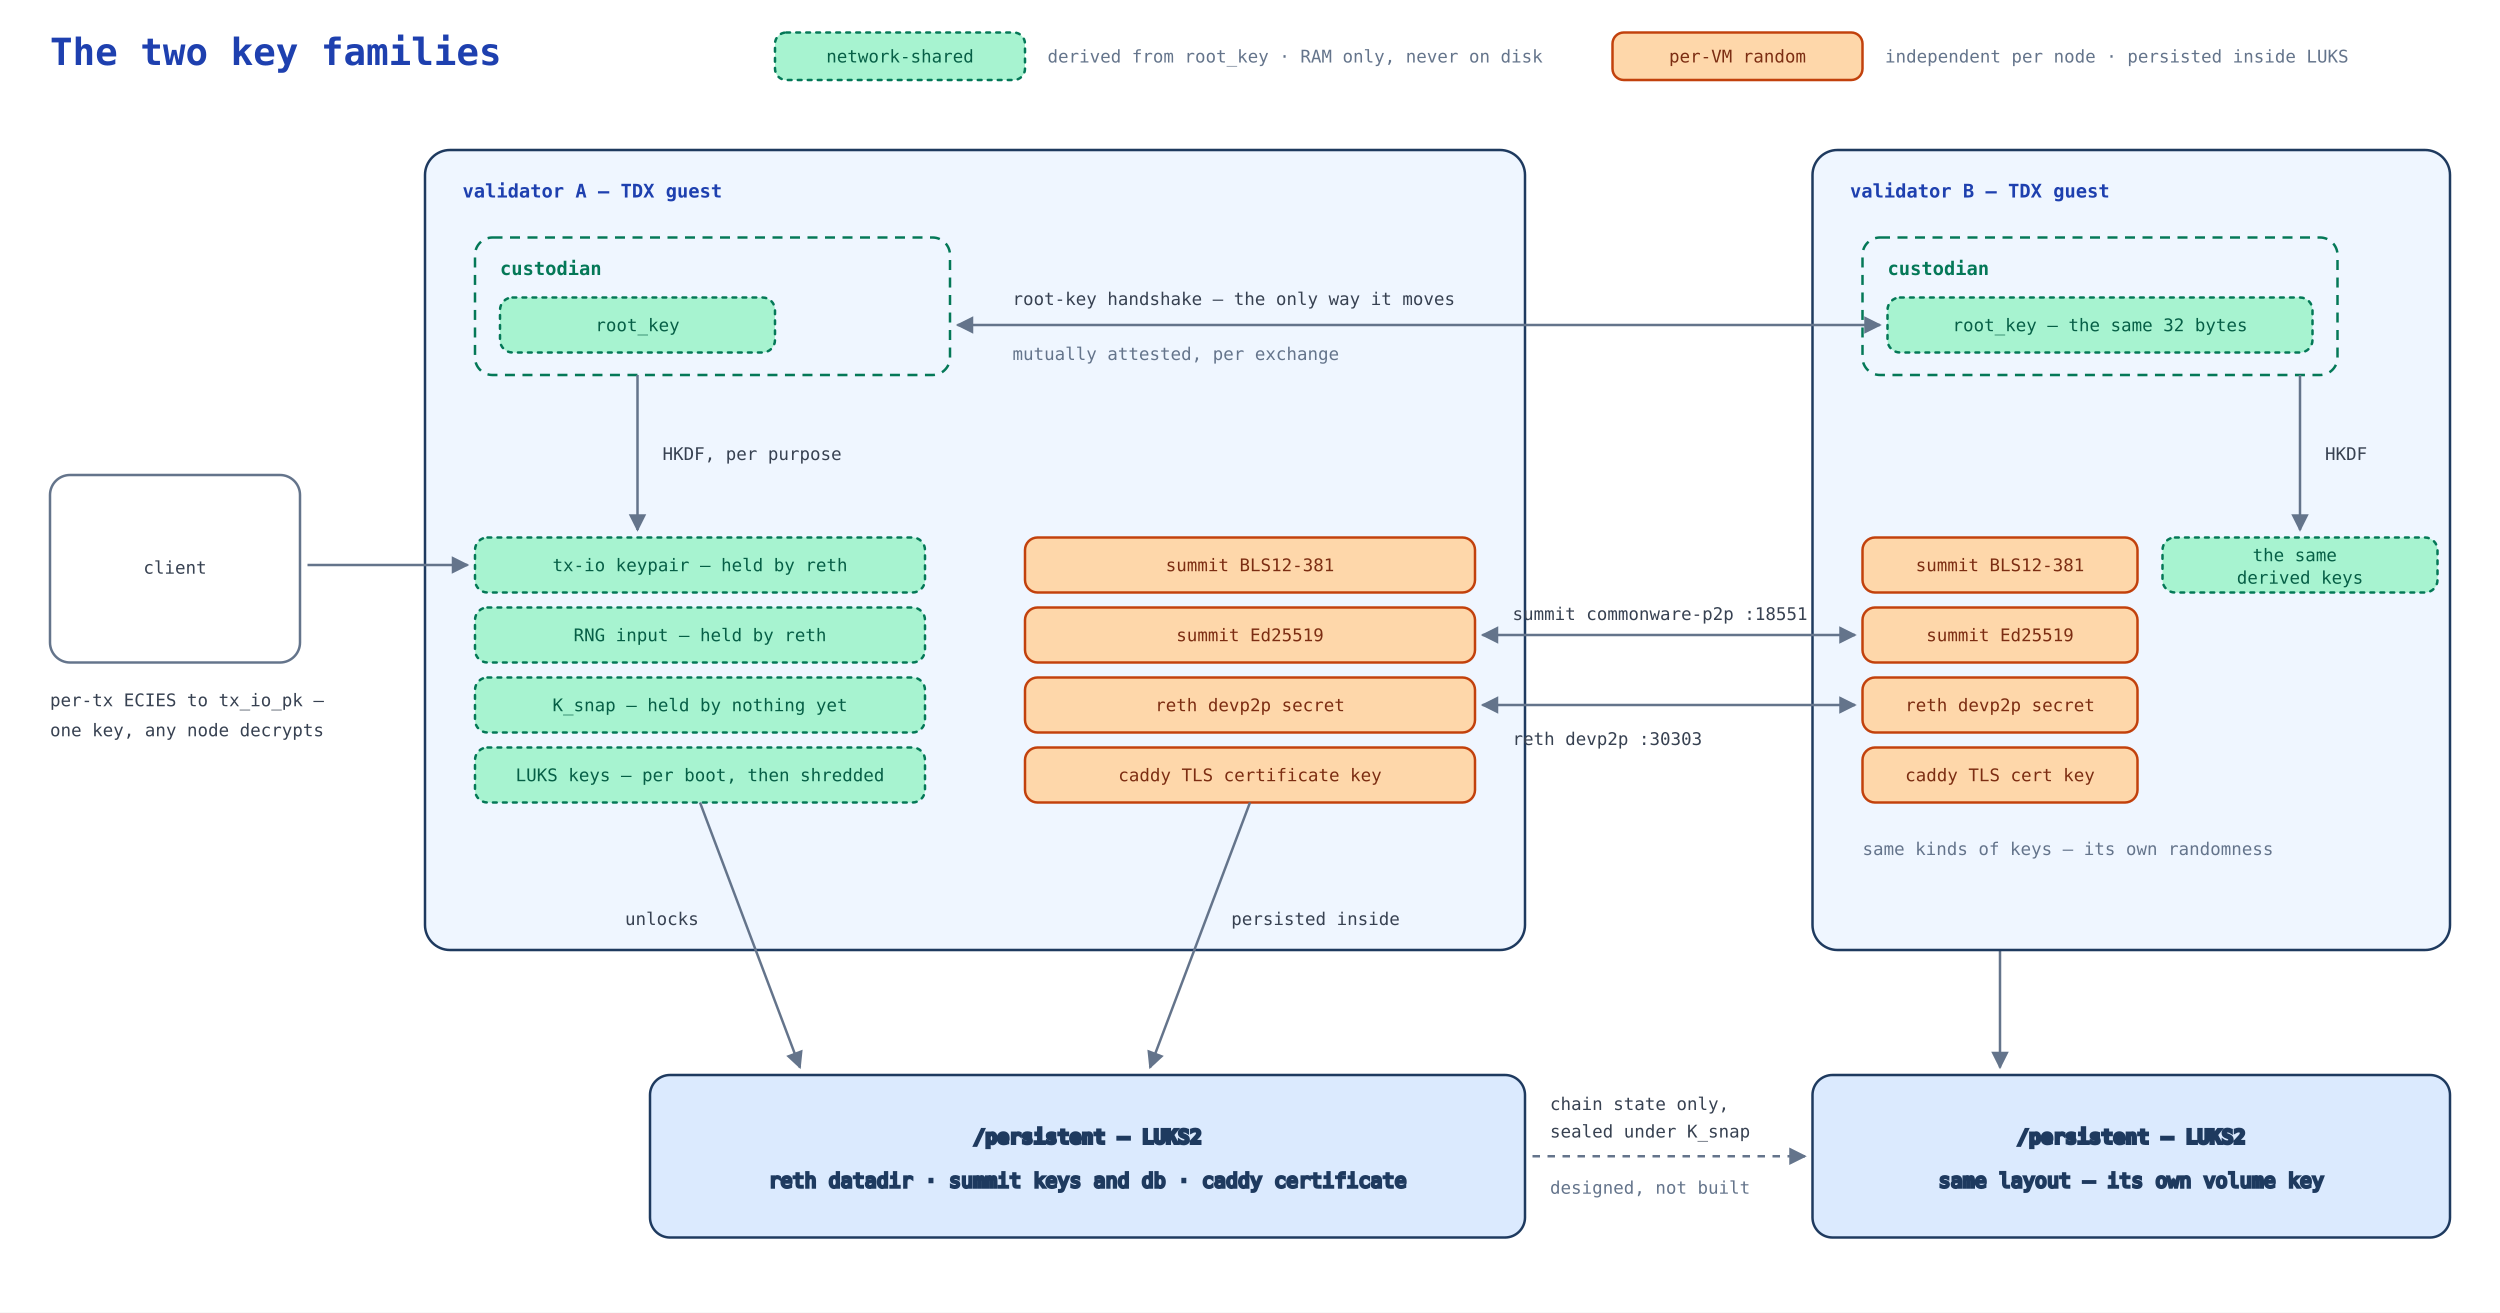
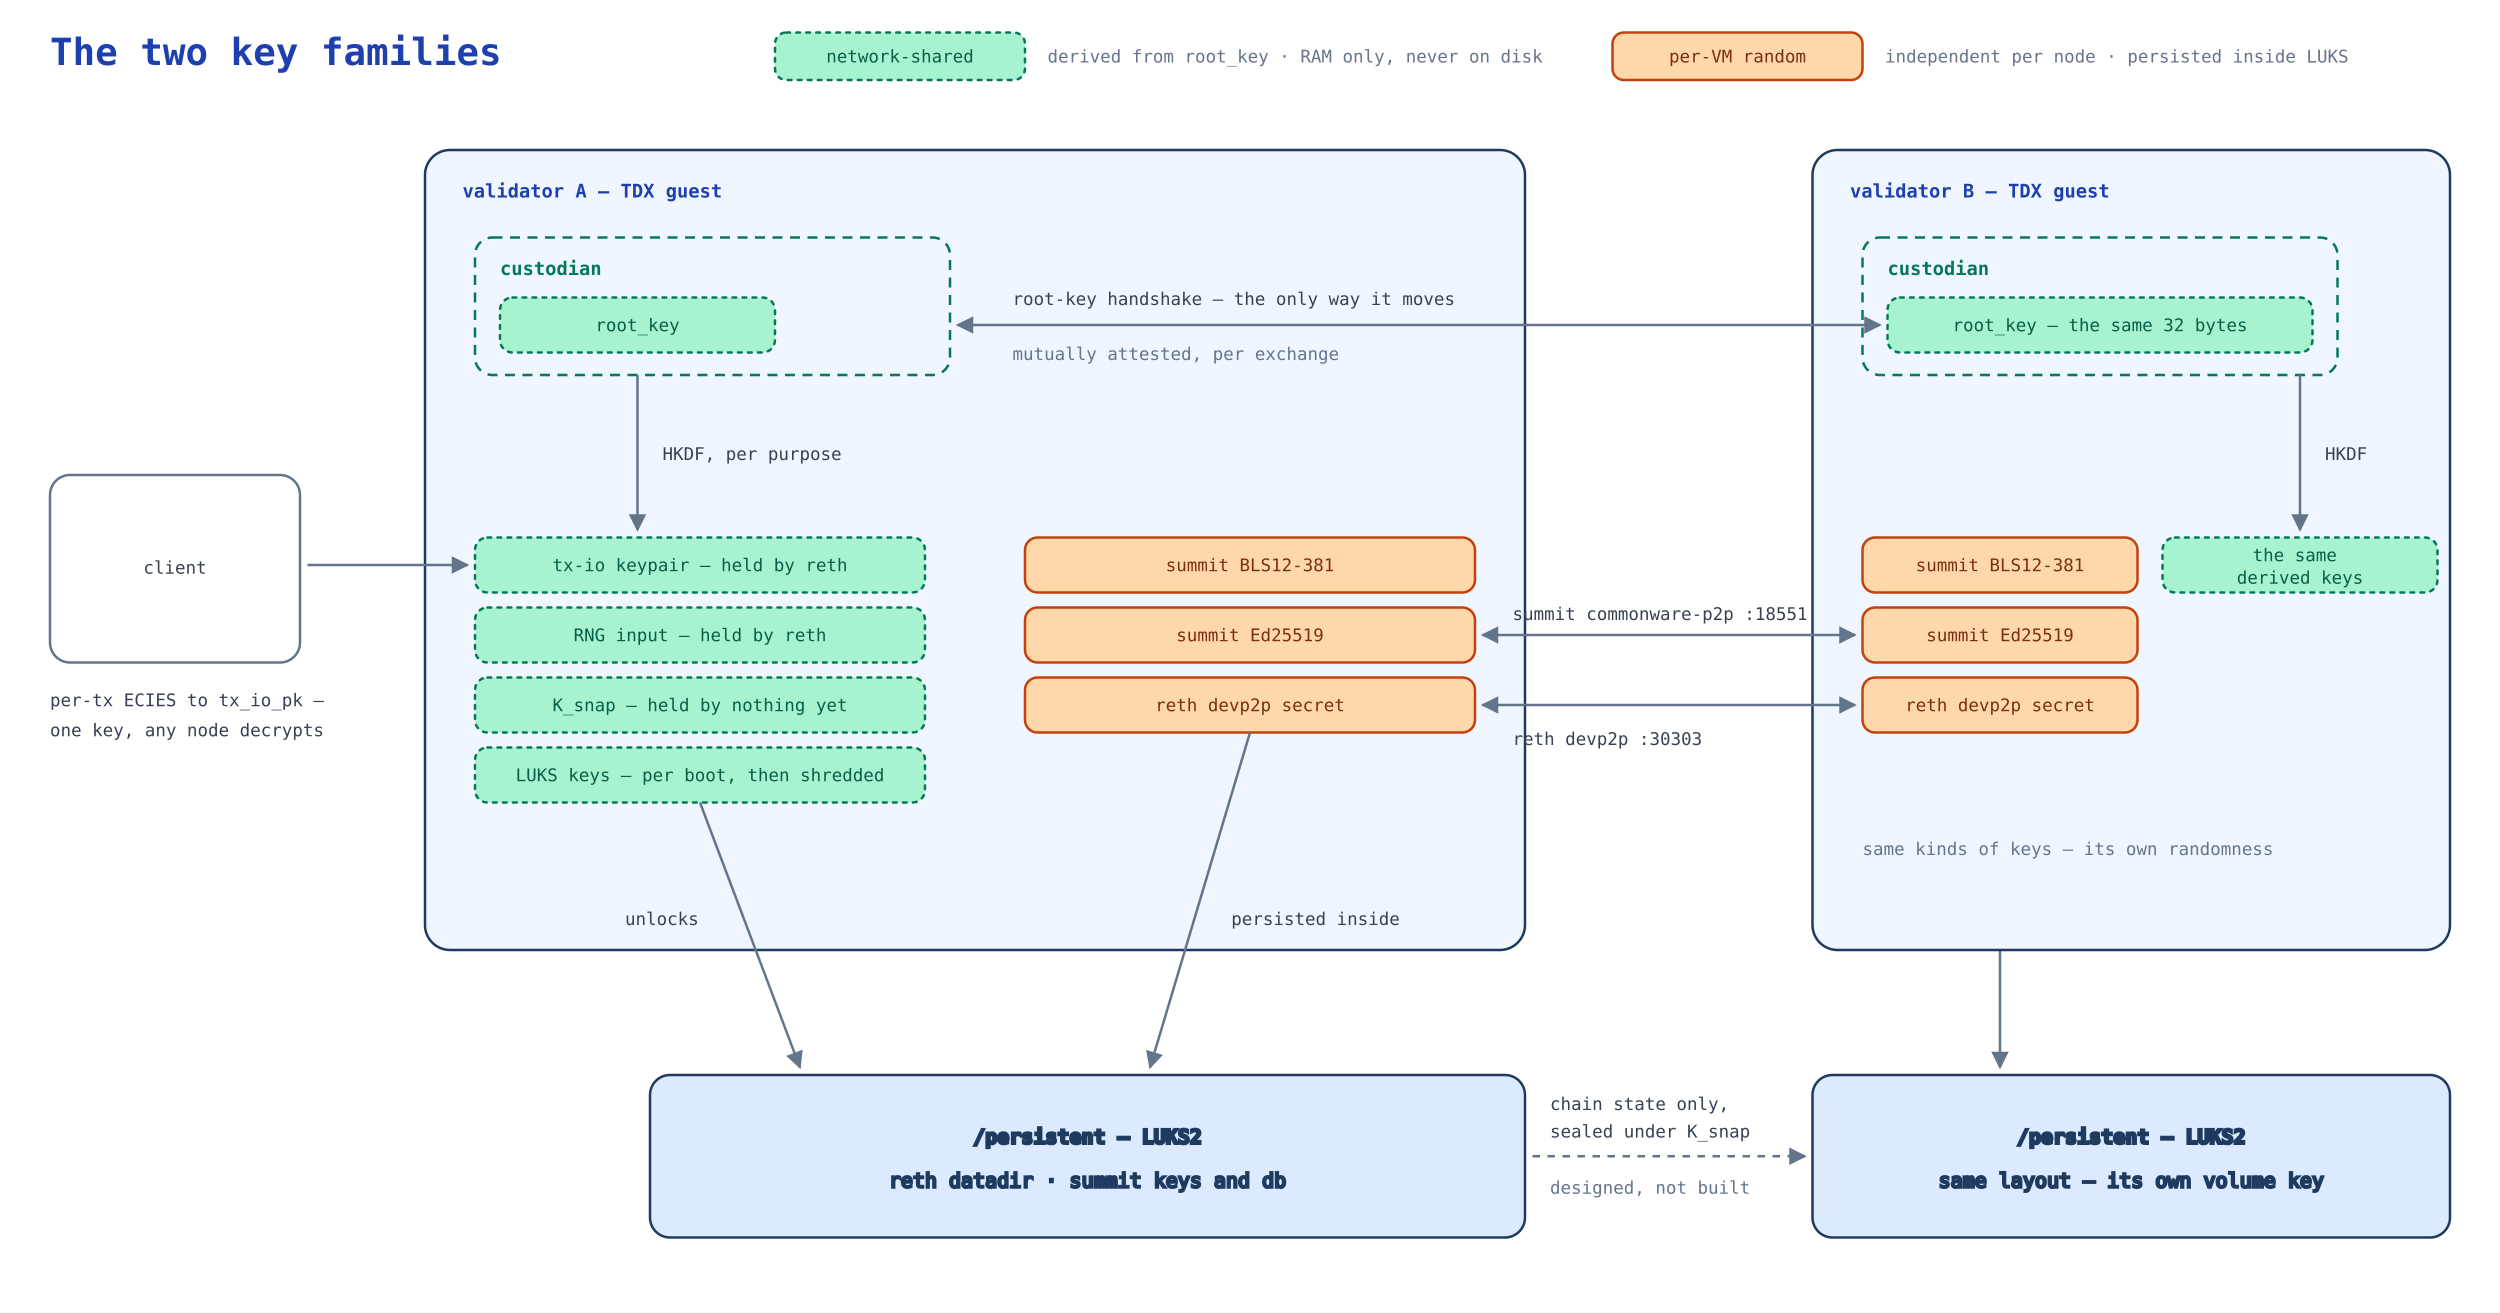
<svg xmlns="http://www.w3.org/2000/svg" viewBox="0 0 2000 1050" font-family="ui-monospace, SFMono-Regular, Menlo, Consolas, monospace">
  <style>
    text { fill: #374151; font-size: 16px; }
    .title    { font-size: 30px; font-weight: 700; fill: #1e40af; }
    .subtitle { font-size: 15px; fill: #64748b; }
    .sub      { font-size: 14px; fill: #64748b; }
    .zone-label { font-size: 15px; font-weight: 600; fill: #1e40af; }
    .guest { fill: #eff6ff; stroke: #1e3a5f; stroke-width: 2; }
    .custodian-zone { fill: none; stroke: #047857; stroke-width: 2; stroke-dasharray: 8 6; }
    .custodian-label { font-size: 15px; font-weight: 600; fill: #047857; }
    .volume { fill: #dbeafe; stroke: #1e3a5f; stroke-width: 2; }
    .volume &gt; text { fill: #1e3a5f; }
    .volume-title { font-weight: 700; }
    .plain { fill: #ffffff; stroke: #64748b; stroke-width: 2; }
    .chip &gt; rect { stroke-width: 2; }
    .chip &gt; text { text-anchor: middle; dominant-baseline: middle; font-size: 14px; }
    /* network-shared keys: derived from root_key, RAM only -&gt; dotted border */
    .chip.shared &gt; rect { fill: #a7f3d0; stroke: #047857; stroke-dasharray: 3 5; stroke-linecap: round; }
    .chip.shared &gt; text { fill: #065f46; }
    /* per-VM keys: independent randomness, persisted inside LUKS -&gt; solid border */
    .chip.pervm &gt; rect { fill: #fed7aa; stroke: #c2410c; }
    .chip.pervm &gt; text { fill: #7c2d12; }
    .flow { stroke: #64748b; stroke-width: 2; fill: none; }
    .flow.planned { stroke-dasharray: 6 6; }
    .flow-label { font-size: 14px; fill: #374151; }
  </style>
  <defs>
    <marker id="arrow" viewBox="0 0 10 10" refX="9" refY="5" markerWidth="7" markerHeight="7" orient="auto-start-reverse">
      <path d="M 0 0 L 10 5 L 0 10 z" fill="#64748b" />
    </marker>
  </defs>
  <rect width="2000" height="1050" fill="#ffffff" />
  <text class="title" x="40" y="52">The two key families</text>
  <g class="chip shared" transform="translate(620,26)">
    <rect width="200" height="38" rx="9" />
    <text x="100" y="20">network-shared</text>
  </g>
  <text class="sub" x="838" y="50">derived from root_key · RAM only, never on disk</text>
  <g class="chip pervm" transform="translate(1290,26)">
    <rect width="200" height="38" rx="9" />
    <text x="100" y="20">per-VM random</text>
  </g>
  <text class="sub" x="1508" y="50">independent per node · persisted inside LUKS</text>
  <g class="chip">
    <rect class="plain" x="40" y="380" width="200" height="150" rx="16" />
    <text x="140" y="455" text-anchor="middle" dominant-baseline="middle">client</text>
  </g>
  <rect class="guest" x="340" y="120" width="880" height="640" rx="20" />
  <text class="zone-label" x="370" y="158">validator A — TDX guest</text>
  <rect class="custodian-zone" x="380" y="190" width="380" height="110" rx="14" />
  <text class="custodian-label" x="400" y="220">custodian</text>
  <g class="chip shared" transform="translate(400,238)">
    <rect width="220" height="44" rx="10" />
    <text x="110" y="23">root_key</text>
  </g>
  <line class="flow" x1="510" y1="300" x2="510" y2="424" marker-end="url(#arrow)" />
  <text class="flow-label" x="530" y="368">HKDF, per purpose</text>
  <g class="chip shared" transform="translate(380,430)">
    <rect width="360" height="44" rx="10" />
    <text x="180" y="23">tx-io keypair — held by reth</text>
  </g>
  <g class="chip shared" transform="translate(380,486)">
    <rect width="360" height="44" rx="10" />
    <text x="180" y="23">RNG input — held by reth</text>
  </g>
  <g class="chip shared" transform="translate(380,542)">
    <rect width="360" height="44" rx="10" />
    <text x="180" y="23">K_snap — held by nothing yet</text>
  </g>
  <g class="chip shared" transform="translate(380,598)">
    <rect width="360" height="44" rx="10" />
    <text x="180" y="23">LUKS keys — per boot, then shredded</text>
  </g>
  <g class="chip pervm" transform="translate(820,430)">
    <rect width="360" height="44" rx="10" />
    <text x="180" y="23">summit BLS12-381</text>
  </g>
  <g class="chip pervm" transform="translate(820,486)">
    <rect width="360" height="44" rx="10" />
    <text x="180" y="23">summit Ed25519</text>
  </g>
  <g class="chip pervm" transform="translate(820,542)">
    <rect width="360" height="44" rx="10" />
    <text x="180" y="23">reth devp2p secret</text>
  </g>
-   <g class="chip pervm" transform="translate(820,598)">
-     <rect width="360" height="44" rx="10" />
-     <text x="180" y="23">caddy TLS certificate key</text>
-   </g>
  <g class="volume">
    <rect class="volume" x="520" y="860" width="700" height="130" rx="16" />
    <text class="volume-title" x="870" y="915" text-anchor="middle">/persistent — LUKS2</text>
-     <text x="870" y="950" text-anchor="middle">reth datadir · summit keys and db · caddy certificate</text>
+     <text x="870" y="950" text-anchor="middle">reth datadir · summit keys and db</text>
  </g>
  <line class="flow" x1="560" y1="642" x2="640" y2="854" marker-end="url(#arrow)" />
  <text class="flow-label" x="500" y="740">unlocks</text>
-   <line class="flow" x1="1000" y1="642" x2="920" y2="854" marker-end="url(#arrow)" />
+   <line class="flow" x1="1000" y1="586" x2="920" y2="854" marker-end="url(#arrow)" />
  <text class="flow-label" x="985" y="740">persisted inside</text>
  <g class="volume">
    <rect class="volume" x="1450" y="860" width="510" height="130" rx="16" />
    <text class="volume-title" x="1705" y="915" text-anchor="middle">/persistent — LUKS2</text>
    <text x="1705" y="950" text-anchor="middle">same layout — its own volume key</text>
  </g>
-   <line class="flow" x1="1600" y1="642" x2="1600" y2="854" marker-end="url(#arrow)" />
+   <line class="flow" x1="1600" y1="586" x2="1600" y2="854" marker-end="url(#arrow)" />
  <line class="flow planned" x1="1226" y1="925" x2="1444" y2="925" marker-end="url(#arrow)" />
  <text class="flow-label" x="1240" y="888">chain state only,</text>
  <text class="flow-label" x="1240" y="910">sealed under K_snap</text>
  <text class="sub" x="1240" y="955">designed, not built</text>
  <rect class="guest" x="1450" y="120" width="510" height="640" rx="20" />
  <text class="zone-label" x="1480" y="158">validator B — TDX guest</text>
  <rect class="custodian-zone" x="1490" y="190" width="380" height="110" rx="14" />
  <text class="custodian-label" x="1510" y="220">custodian</text>
  <g class="chip shared" transform="translate(1510,238)">
    <rect width="340" height="44" rx="10" />
    <text x="170" y="23">root_key — the same 32 bytes</text>
  </g>
  <line class="flow" x1="1840" y1="300" x2="1840" y2="424" marker-end="url(#arrow)" />
  <text class="flow-label" x="1860" y="368">HKDF</text>
  <g class="chip shared" transform="translate(1730,430)">
    <rect width="220" height="44" rx="10" />
    <text>
      <tspan x="110" y="15">the same</tspan>
      <tspan x="110" y="33">derived keys</tspan>
    </text>
  </g>
  <g class="chip pervm" transform="translate(1490,430)">
    <rect width="220" height="44" rx="10" />
    <text x="110" y="23">summit BLS12-381</text>
  </g>
  <g class="chip pervm" transform="translate(1490,486)">
    <rect width="220" height="44" rx="10" />
    <text x="110" y="23">summit Ed25519</text>
  </g>
  <g class="chip pervm" transform="translate(1490,542)">
    <rect width="220" height="44" rx="10" />
    <text x="110" y="23">reth devp2p secret</text>
  </g>
-   <g class="chip pervm" transform="translate(1490,598)">
-     <rect width="220" height="44" rx="10" />
-     <text x="110" y="23">caddy TLS cert key</text>
-   </g>
  <text class="sub" x="1490" y="684">same kinds of keys — its own randomness</text>
  <line class="flow" x1="246" y1="452" x2="374" y2="452" marker-end="url(#arrow)" />
  <text class="flow-label" x="40" y="565">per-tx ECIES to tx_io_pk —</text>
  <text class="flow-label" x="40" y="589">one key, any node decrypts</text>
  <line class="flow" x1="766" y1="260" x2="1504" y2="260" marker-start="url(#arrow)" marker-end="url(#arrow)" />
  <text class="flow-label" x="810" y="244">root-key handshake — the only way it moves</text>
  <text class="sub" x="810" y="288">mutually attested, per exchange</text>
  <line class="flow" x1="1186" y1="508" x2="1484" y2="508" marker-start="url(#arrow)" marker-end="url(#arrow)" />
  <text class="flow-label" x="1210" y="496">summit commonware-p2p :18551</text>
  <line class="flow" x1="1186" y1="564" x2="1484" y2="564" marker-start="url(#arrow)" marker-end="url(#arrow)" />
  <text class="flow-label" x="1210" y="596">reth devp2p :30303</text>
</svg>
